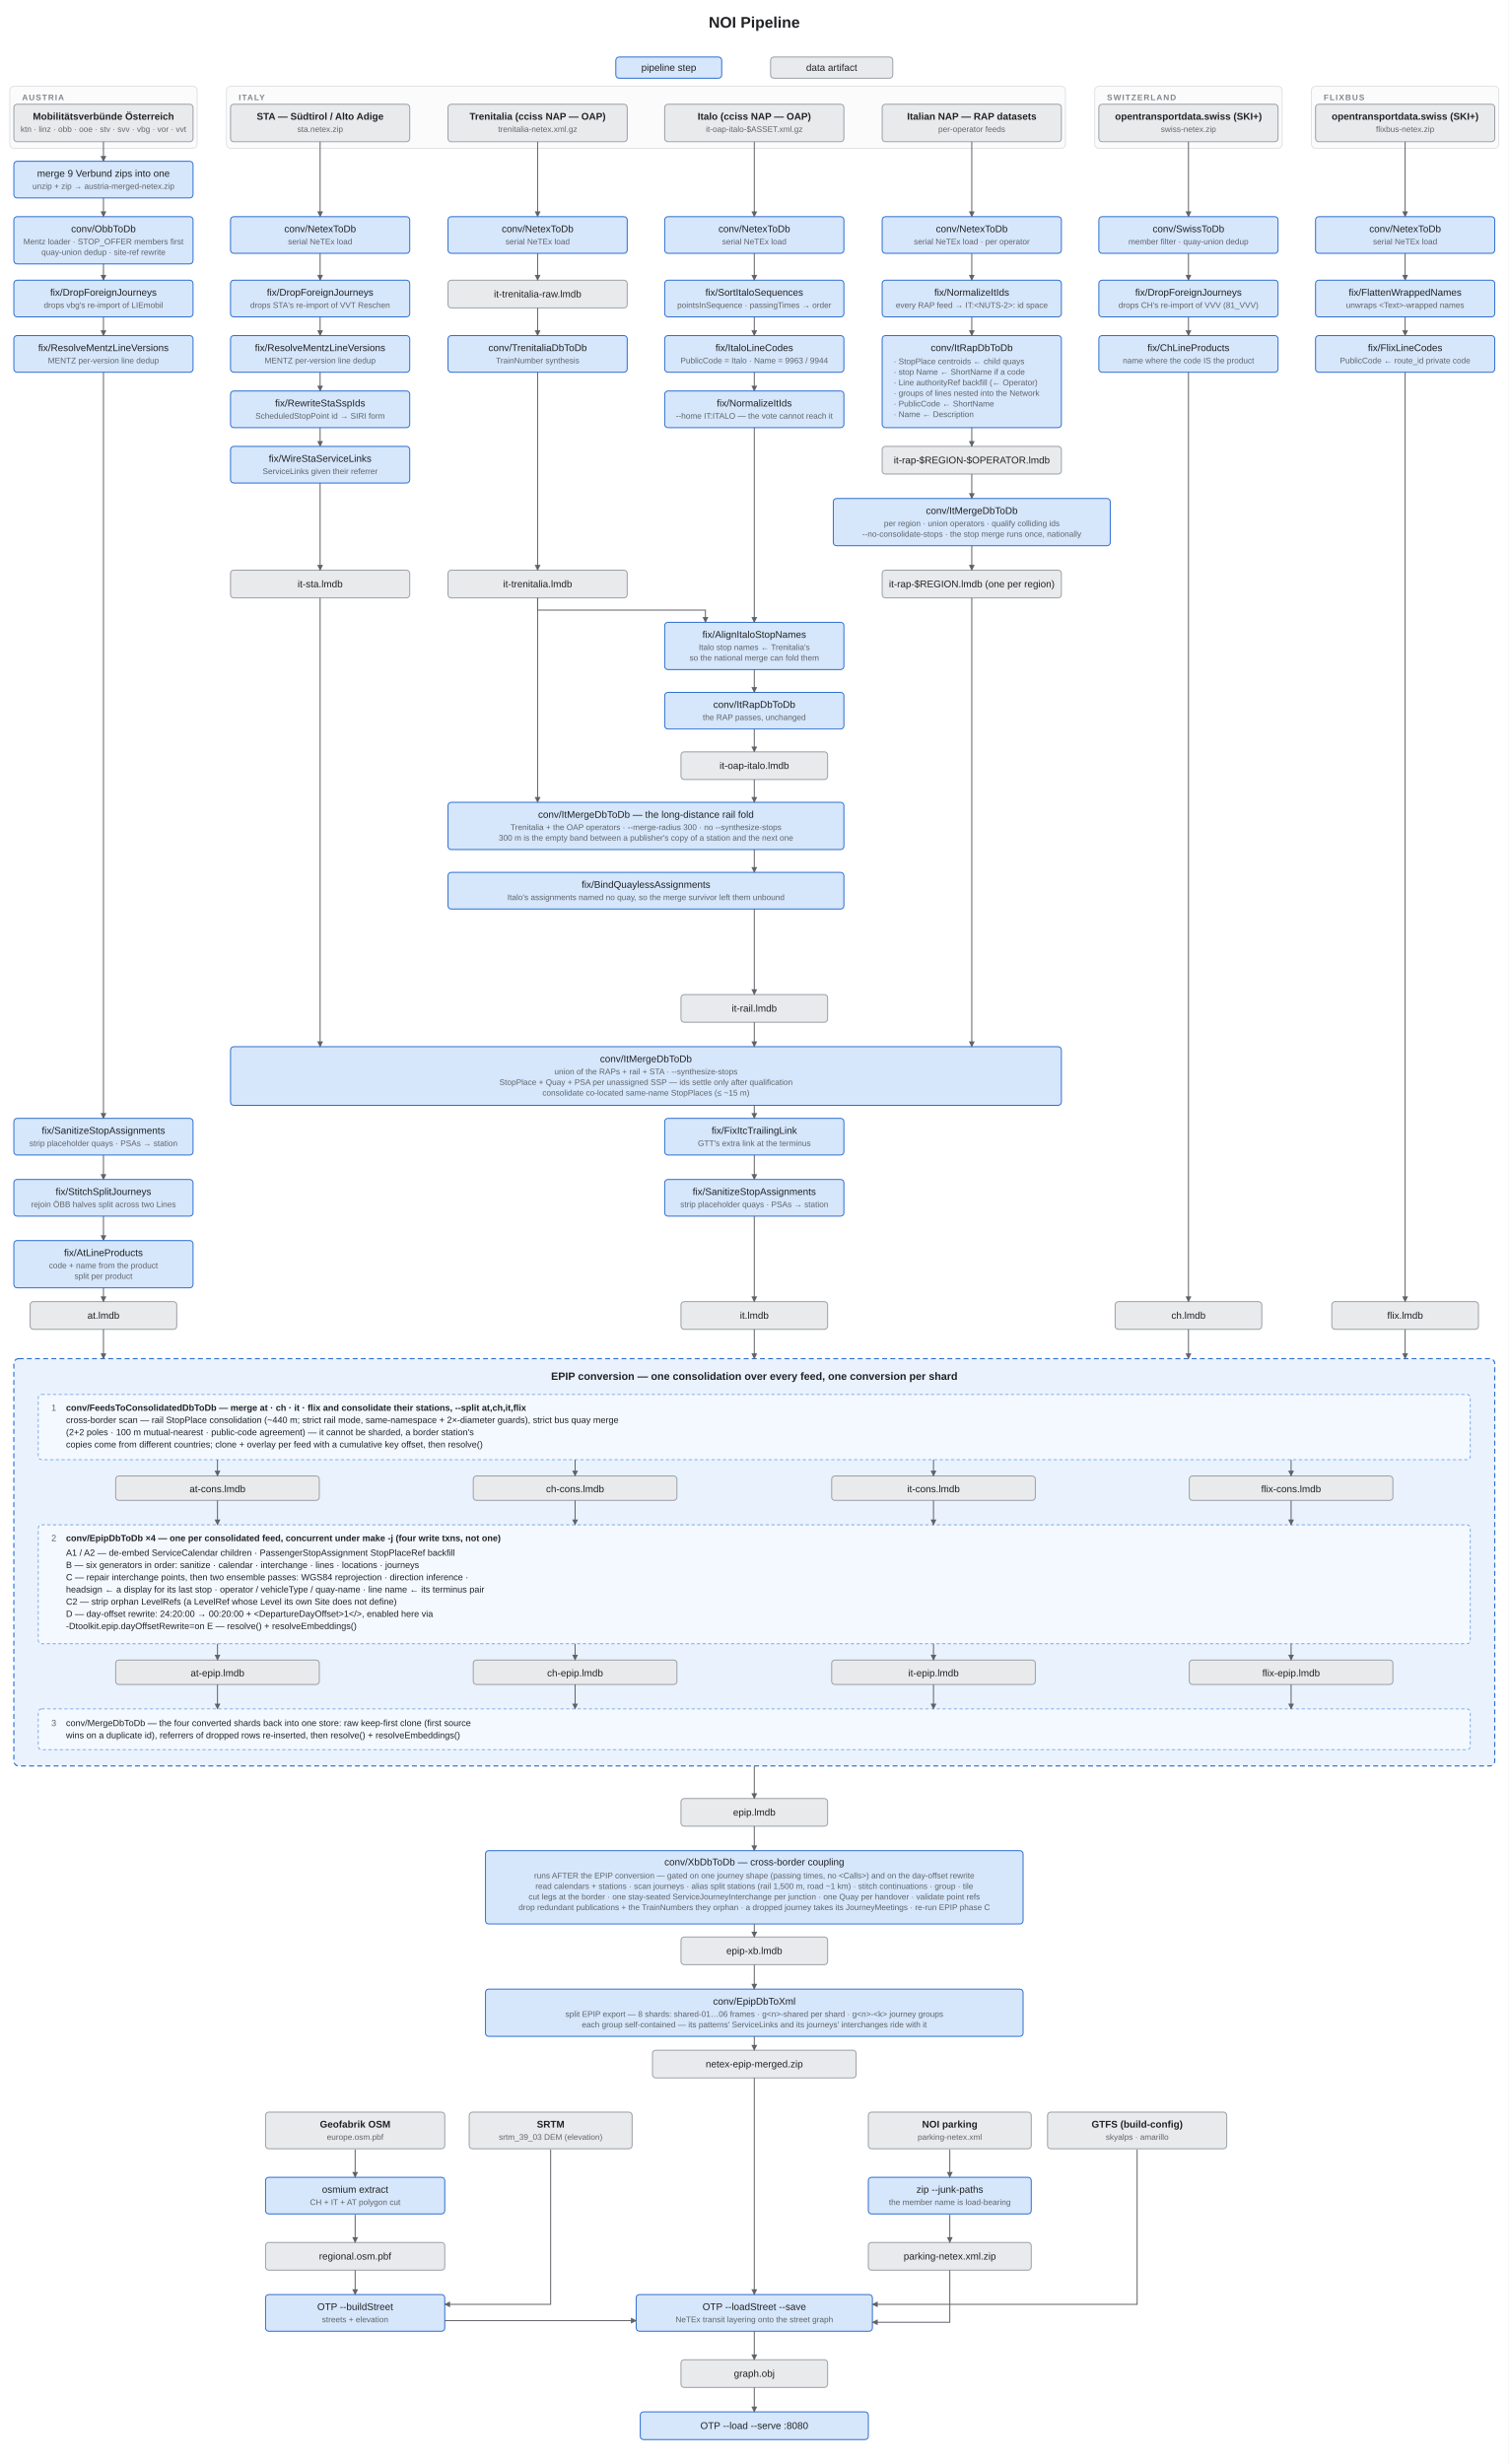
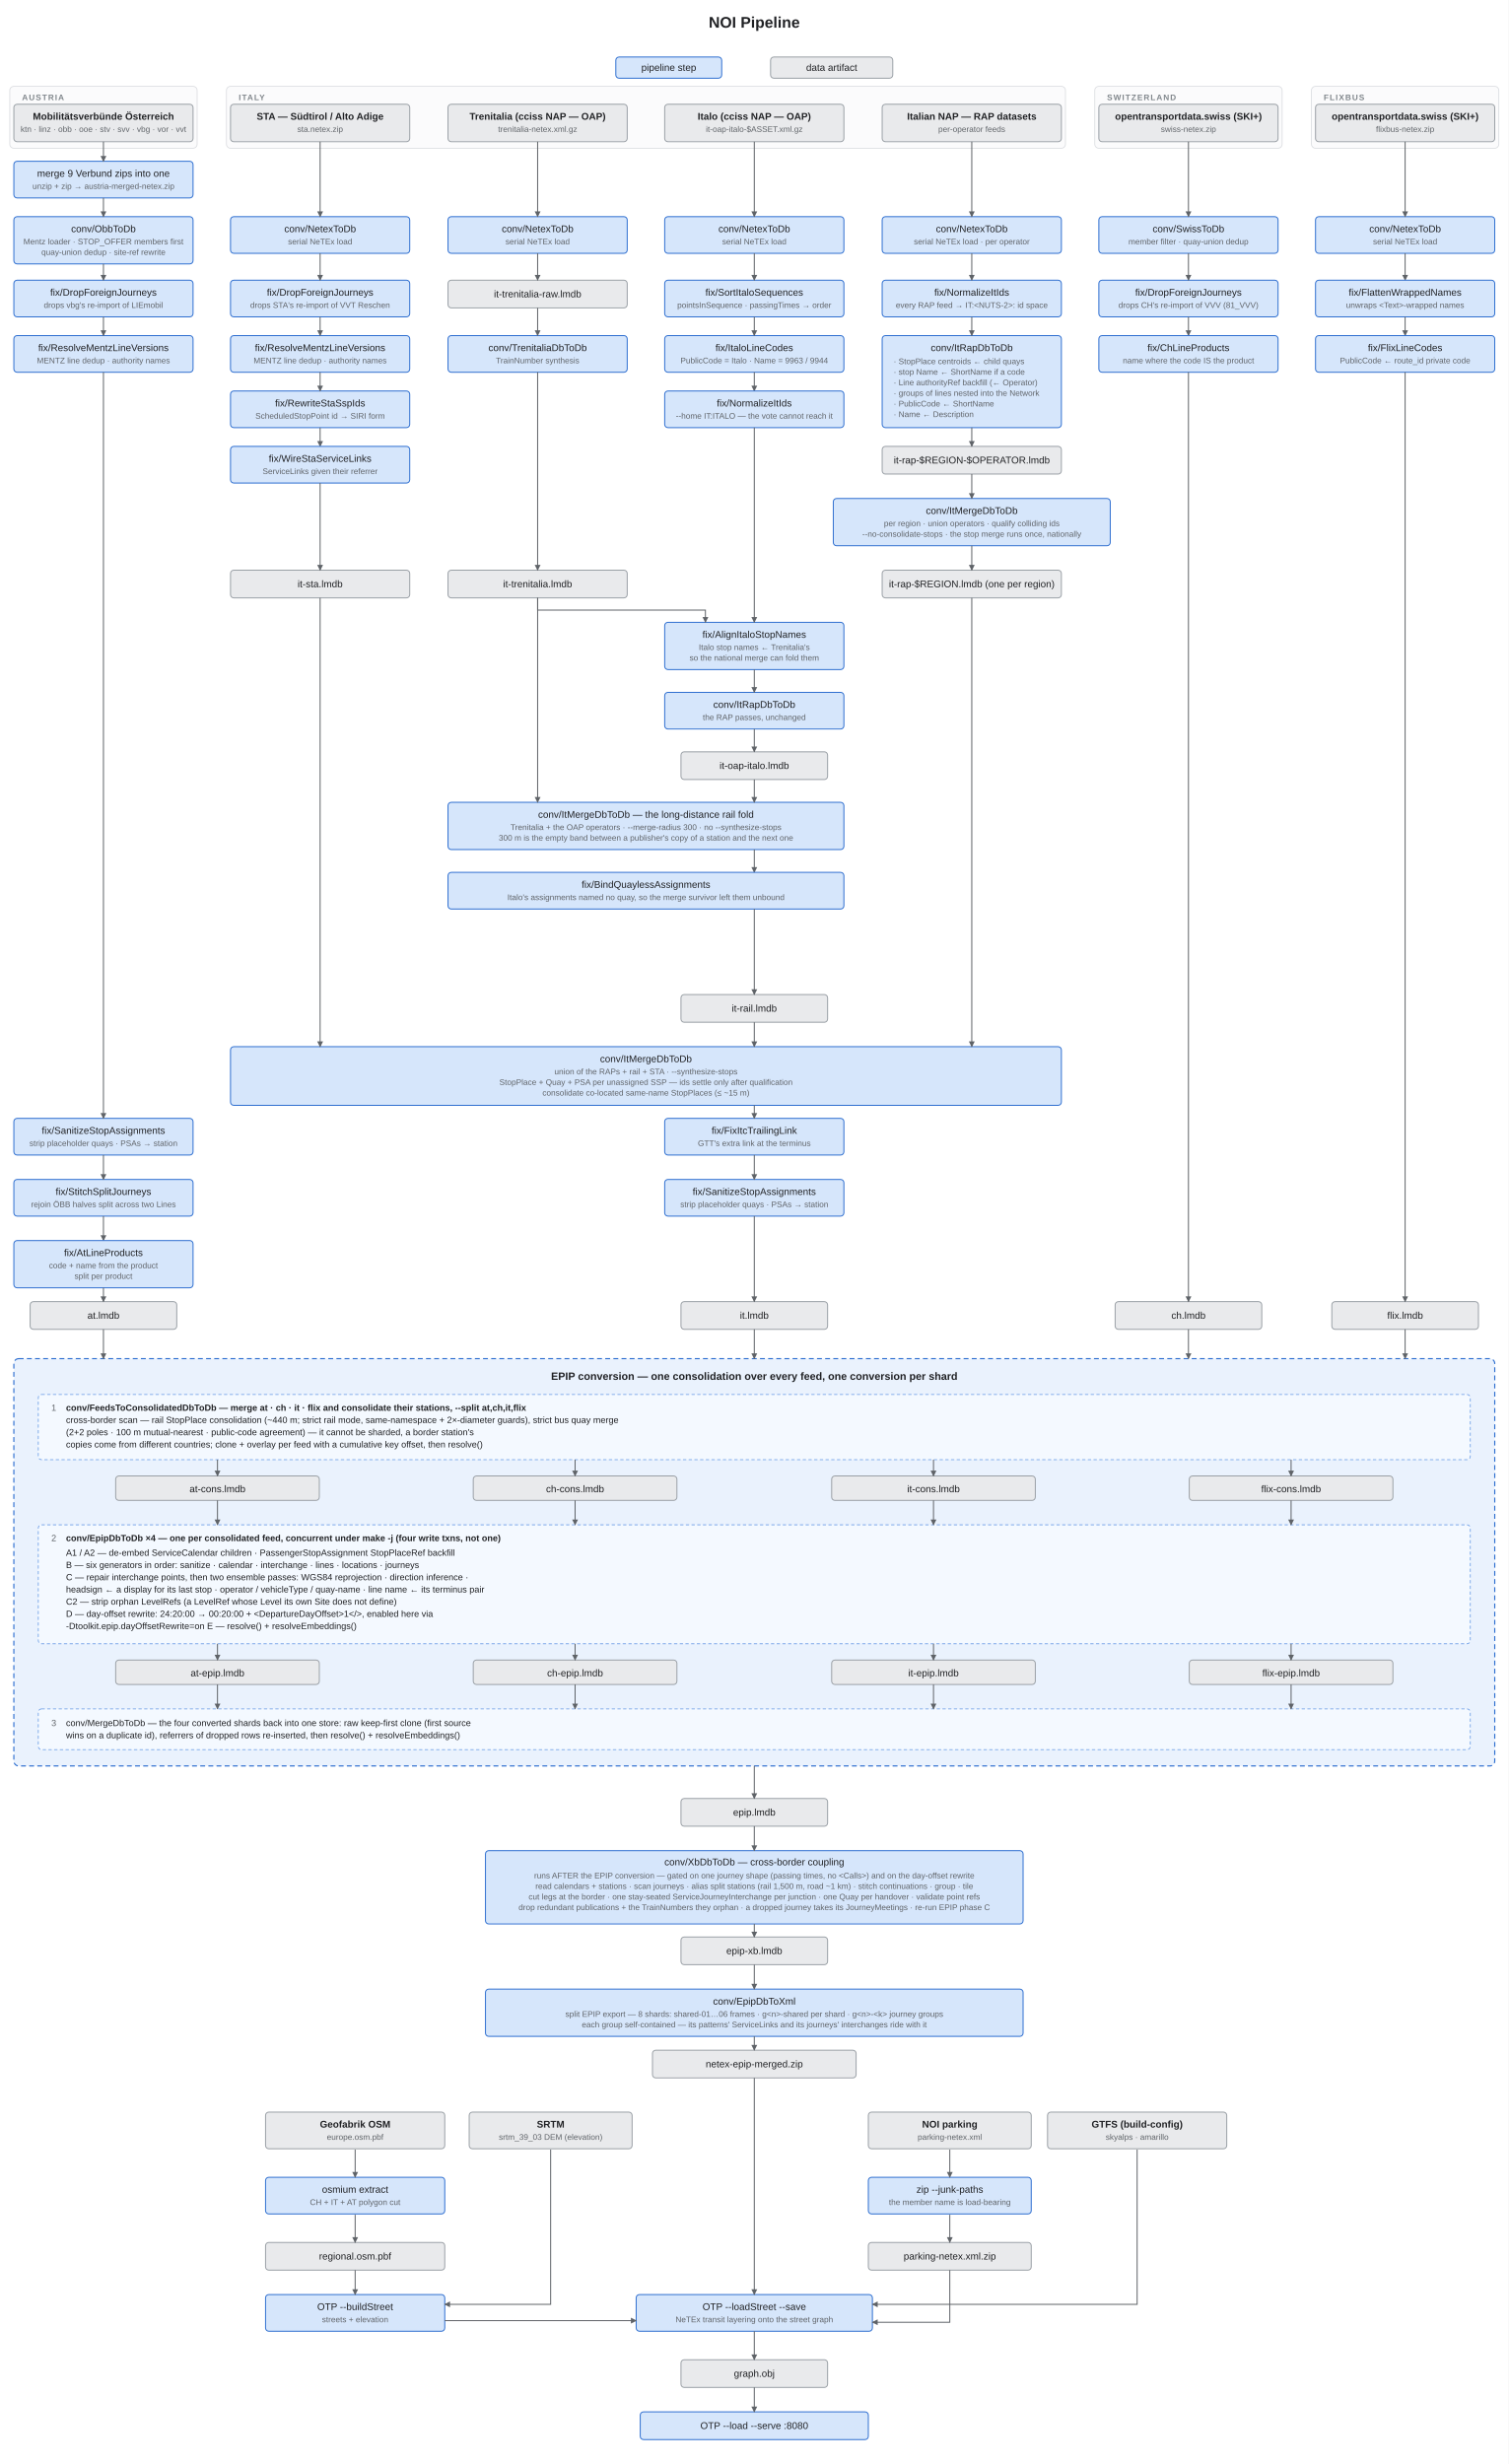
<svg xmlns="http://www.w3.org/2000/svg" viewBox="118 0 1852 3025" role="img" aria-label="NOI Pipeline">
  <defs>
    <marker id="a" viewBox="0 0 10 10" refX="9" refY="5" markerWidth="6" markerHeight="6" orient="auto-start-reverse">
      <path d="M 0 0 L 10 5 L 0 10 z" fill="#5f6368" />
    </marker>
  </defs>
  <style>
    text { font-family: "Liberation Sans", "Helvetica Neue", Helvetica, Arial, sans-serif;
           fill: #202124; }
    .title    { font-size: 19px; font-weight: 700; text-anchor: middle; }
    .grouplbl { font-size: 10px; font-weight: 700; fill: #80868b; letter-spacing: 1.2px; }
    .lbl      { font-size: 12px; text-anchor: middle; }
    .sub      { font-size: 10px; fill: #5f6368; text-anchor: middle; }
    .step     { fill: #d6e6fb; stroke: #2f6fd0; stroke-width: 1.2; }
    .artifact { fill: #e9eaec; stroke: #9aa0a6; stroke-width: 1.2; }
    .group    { fill: #fbfbfc; stroke: #dadce0; stroke-width: 1; }
    .fused    { fill: #eaf2fd; stroke: #2f6fd0; stroke-width: 1.4; stroke-dasharray: 6 4; }
    .fusedlbl { font-size: 13px; font-weight: 700; text-anchor: middle; }
    .fstep    { fill: #f4f9ff; stroke: #6c9de6; stroke-width: 1; stroke-dasharray: 4 3; }
    .fsteptxt { font-size: 11px; }
    .num      { font-size: 11px; fill: #5f6368; }
    .edge     { fill: none; stroke: #5f6368; stroke-width: 1.2; marker-end: url(#a); }
    a         { cursor: pointer; }
    a text    { text-decoration: none; }
    a:hover rect { stroke-width: 2.4; }
  </style>
  <rect width="1970" height="3025" fill="#ffffff" />
  <text class="title" x="1044" y="34">NOI Pipeline</text>
  <rect class="step" x="874" y="70" width="130" height="26" rx="4" />
  <text class="lbl" x="939" y="87">pipeline step</text>
  <rect class="artifact" x="1064" y="70" width="150" height="26" rx="4" />
  <text class="lbl" x="1139" y="87">data artifact</text>
  <rect class="group" x="130" y="106" width="230" height="76" rx="5" />
  <text class="grouplbl" x="145" y="123">AUSTRIA</text>
  <rect class="group" x="396" y="106" width="1030" height="76" rx="5" />
  <text class="grouplbl" x="411" y="123">ITALY</text>
  <rect class="group" x="1462" y="106" width="230" height="76" rx="5" />
  <text class="grouplbl" x="1477" y="123">SWITZERLAND</text>
  <rect class="group" x="1728" y="106" width="230" height="76" rx="5" />
  <text class="grouplbl" x="1743" y="123">FLIXBUS</text>
  <rect class="artifact" x="135" y="128" width="220" height="46" rx="4" />
  <text class="lbl" x="245" y="147" font-weight="600">Mobilitätsverbünde Österreich</text>
  <text class="sub" x="245" y="162">ktn · linz · obb · ooe · stv · svv · vbg · vor · vvt</text>
  <rect class="artifact" x="401" y="128" width="220" height="46" rx="4" />
  <text class="lbl" x="511" y="147" font-weight="600">STA — Südtirol / Alto Adige</text>
  <text class="sub" x="511" y="162">sta.netex.zip</text>
  <rect class="artifact" x="668" y="128" width="220" height="46" rx="4" />
  <text class="lbl" x="778" y="147" font-weight="600">Trenitalia (cciss NAP — OAP)</text>
  <text class="sub" x="778" y="162">trenitalia-netex.xml.gz</text>
  <rect class="artifact" x="934" y="128" width="220" height="46" rx="4" />
  <text class="lbl" x="1044" y="147" font-weight="600">Italo (cciss NAP — OAP)</text>
  <text class="sub" x="1044" y="162">it-oap-italo-$ASSET.xml.gz</text>
  <rect class="artifact" x="1201" y="128" width="220" height="46" rx="4" />
  <text class="lbl" x="1311" y="147" font-weight="600">Italian NAP — RAP datasets</text>
  <text class="sub" x="1311" y="162">per-operator feeds</text>
  <rect class="artifact" x="1467" y="128" width="220" height="46" rx="4" />
  <text class="lbl" x="1577" y="147" font-weight="600">opentransportdata.swiss (SKI+)</text>
  <text class="sub" x="1577" y="162">swiss-netex.zip</text>
  <rect class="artifact" x="1733" y="128" width="220" height="46" rx="4" />
  <text class="lbl" x="1843" y="147" font-weight="600">opentransportdata.swiss (SKI+)</text>
  <text class="sub" x="1843" y="162">flixbus-netex.zip</text>
  <rect class="step" x="135" y="198" width="220" height="45" rx="4" />
  <text class="lbl" x="245" y="217">merge 9 Verbund zips into one</text>
  <text class="sub" x="245" y="232">unzip + zip → austria-merged-netex.zip</text>
  <a href="../scripts/conv/ObbToDb.java">
    <rect class="step" x="135" y="266" width="220" height="58" rx="4" />
    <text class="lbl" x="245" y="285">conv/ObbToDb</text>
    <text class="sub" x="245" y="300">Mentz loader · STOP_OFFER members first</text>
    <text class="sub" x="245" y="313">quay-union dedup · site-ref rewrite</text>
  </a>
  <a href="../scripts/conv/NetexToDb.java">
    <rect class="step" x="401" y="266" width="220" height="45" rx="4" />
    <text class="lbl" x="511" y="285">conv/NetexToDb</text>
    <text class="sub" x="511" y="300">serial NeTEx load</text>
  </a>
  <a href="../scripts/conv/NetexToDb.java">
    <rect class="step" x="668" y="266" width="220" height="45" rx="4" />
    <text class="lbl" x="778" y="285">conv/NetexToDb</text>
    <text class="sub" x="778" y="300">serial NeTEx load</text>
  </a>
  <a href="../scripts/conv/NetexToDb.java">
    <rect class="step" x="934" y="266" width="220" height="45" rx="4" />
    <text class="lbl" x="1044" y="285">conv/NetexToDb</text>
    <text class="sub" x="1044" y="300">serial NeTEx load</text>
  </a>
  <a href="../scripts/conv/NetexToDb.java">
    <rect class="step" x="1201" y="266" width="220" height="45" rx="4" />
    <text class="lbl" x="1311" y="285">conv/NetexToDb</text>
    <text class="sub" x="1311" y="300">serial NeTEx load · per operator</text>
  </a>
  <a href="../scripts/conv/SwissToDb.java">
    <rect class="step" x="1467" y="266" width="220" height="45" rx="4" />
    <text class="lbl" x="1577" y="285">conv/SwissToDb</text>
    <text class="sub" x="1577" y="300">member filter · quay-union dedup</text>
  </a>
  <a href="../scripts/conv/NetexToDb.java">
    <rect class="step" x="1733" y="266" width="220" height="45" rx="4" />
    <text class="lbl" x="1843" y="285">conv/NetexToDb</text>
    <text class="sub" x="1843" y="300">serial NeTEx load</text>
  </a>
  <a href="../scripts/fix/DropForeignJourneys.java">
    <rect class="step" x="135" y="344" width="220" height="45" rx="4" />
    <text class="lbl" x="245" y="363">fix/DropForeignJourneys</text>
    <text class="sub" x="245" y="378">drops vbg's re-import of LIEmobil</text>
  </a>
  <a href="../scripts/fix/DropForeignJourneys.java">
    <rect class="step" x="401" y="344" width="220" height="45" rx="4" />
    <text class="lbl" x="511" y="363">fix/DropForeignJourneys</text>
    <text class="sub" x="511" y="378">drops STA's re-import of VVT Reschen</text>
  </a>
  <rect class="artifact" x="668" y="344" width="220" height="34" rx="4" />
  <text class="lbl" x="778" y="365">it-trenitalia-raw.lmdb</text>
  <a href="../scripts/fix/SortItaloSequences.java">
    <rect class="step" x="934" y="344" width="220" height="45" rx="4" />
    <text class="lbl" x="1044" y="363">fix/SortItaloSequences</text>
    <text class="sub" x="1044" y="378">pointsInSequence · passingTimes → order</text>
  </a>
  <a href="../scripts/fix/NormalizeItIds.java">
    <rect class="step" x="1201" y="344" width="220" height="45" rx="4" />
    <text class="lbl" x="1311" y="363">fix/NormalizeItIds</text>
    <text class="sub" x="1311" y="378">every RAP feed → IT:&lt;NUTS-2&gt;: id space</text>
  </a>
  <a href="../scripts/fix/DropForeignJourneys.java">
    <rect class="step" x="1467" y="344" width="220" height="45" rx="4" />
    <text class="lbl" x="1577" y="363">fix/DropForeignJourneys</text>
    <text class="sub" x="1577" y="378">drops CH's re-import of VVV (81_VVV)</text>
  </a>
  <a href="../scripts/fix/ResolveMentzLineVersions.java">
    <rect class="step" x="135" y="412" width="220" height="45" rx="4" />
    <text class="lbl" x="245" y="431">fix/ResolveMentzLineVersions</text>
-     <text class="sub" x="245" y="446">MENTZ per-version line dedup</text>
+     <text class="sub" x="245" y="446">MENTZ line dedup · authority names</text>
  </a>
  <a href="../scripts/fix/ResolveMentzLineVersions.java">
    <rect class="step" x="401" y="412" width="220" height="45" rx="4" />
    <text class="lbl" x="511" y="431">fix/ResolveMentzLineVersions</text>
-     <text class="sub" x="511" y="446">MENTZ per-version line dedup</text>
+     <text class="sub" x="511" y="446">MENTZ line dedup · authority names</text>
  </a>
  <a href="../scripts/conv/TrenitaliaDbToDb.java">
    <rect class="step" x="668" y="412" width="220" height="45" rx="4" />
    <text class="lbl" x="778" y="431">conv/TrenitaliaDbToDb</text>
    <text class="sub" x="778" y="446">TrainNumber synthesis</text>
  </a>
  <a href="../scripts/fix/ItaloLineCodes.java">
    <rect class="step" x="934" y="412" width="220" height="45" rx="4" />
    <text class="lbl" x="1044" y="431">fix/ItaloLineCodes</text>
    <text class="sub" x="1044" y="446">PublicCode = Italo · Name = 9963 / 9944</text>
  </a>
  <path class="edge" d="M 1044 457 L 1044 480" />
  <a href="../scripts/fix/NormalizeItIds.java">
    <rect class="step" x="934" y="480" width="220" height="45" rx="4" />
    <text class="lbl" x="1044" y="499">fix/NormalizeItIds</text>
    <text class="sub" x="1044" y="514">--home IT:ITALO — the vote cannot reach it</text>
  </a>
  <a href="../scripts/conv/ItRapDbToDb.java">
    <rect class="step" x="1201" y="412" width="220" height="113" rx="4" />
    <text class="lbl" x="1311" y="431">conv/ItRapDbToDb</text>
    <text class="sub" x="1215" y="447" style="text-anchor:start">· StopPlace centroids ← child quays</text>
    <text class="sub" x="1215" y="460" style="text-anchor:start">· stop Name ← ShortName if a code</text>
    <text class="sub" x="1215" y="473" style="text-anchor:start">· Line authorityRef backfill (← Operator)</text>
    <text class="sub" x="1215" y="486" style="text-anchor:start">· groups of lines nested into the Network</text>
    <text class="sub" x="1215" y="499" style="text-anchor:start">· PublicCode ← ShortName</text>
    <text class="sub" x="1215" y="512" style="text-anchor:start">· Name ← Description</text>
  </a>
  <a href="../scripts/fix/RewriteStaSspIds.java">
    <rect class="step" x="401" y="480" width="220" height="45" rx="4" />
    <text class="lbl" x="511" y="499">fix/RewriteStaSspIds</text>
    <text class="sub" x="511" y="514">ScheduledStopPoint id → SIRI form</text>
  </a>
  <rect class="artifact" x="1201" y="548" width="220" height="34" rx="4" />
  <text class="lbl" x="1311" y="569">it-rap-$REGION-$OPERATOR.lmdb</text>
  <a href="../scripts/conv/ItMergeDbToDb.java">
    <rect class="step" x="1141" y="612" width="340" height="58" rx="4" />
    <text class="lbl" x="1311" y="631">conv/ItMergeDbToDb</text>
    <text class="sub" x="1311" y="646">per region · union operators · qualify colliding ids</text>
    <text class="sub" x="1311" y="659">--no-consolidate-stops · the stop merge runs once, nationally</text>
  </a>
  <rect class="artifact" x="401" y="700" width="220" height="34" rx="4" />
  <text class="lbl" x="511" y="721">it-sta.lmdb</text>
  <rect class="artifact" x="668" y="700" width="220" height="34" rx="4" />
  <text class="lbl" x="778" y="721">it-trenitalia.lmdb</text>
  <rect class="artifact" x="1201" y="700" width="220" height="34" rx="4" />
  <text class="lbl" x="1311" y="721">it-rap-$REGION.lmdb (one per region)</text>
  <a href="../scripts/fix/AlignItaloStopNames.java">
    <rect class="step" x="934" y="764" width="220" height="58" rx="4" />
    <text class="lbl" x="1044" y="783">fix/AlignItaloStopNames</text>
    <text class="sub" x="1044" y="798">Italo stop names ← Trenitalia's</text>
    <text class="sub" x="1044" y="811">so the national merge can fold them</text>
  </a>
  <a href="../scripts/conv/ItRapDbToDb.java">
    <rect class="step" x="934" y="850" width="220" height="45" rx="4" />
    <text class="lbl" x="1044" y="869">conv/ItRapDbToDb</text>
    <text class="sub" x="1044" y="884">the RAP passes, unchanged</text>
  </a>
  <rect class="artifact" x="954" y="923" width="180" height="34" rx="4" />
  <text class="lbl" x="1044" y="944">it-oap-italo.lmdb</text>
  <a href="../scripts/conv/ItMergeDbToDb.java">
    <rect class="step" x="668" y="985" width="486" height="58" rx="4" />
    <text class="lbl" x="911" y="1004">conv/ItMergeDbToDb — the long-distance rail fold</text>
    <text class="sub" x="911" y="1019">Trenitalia + the OAP operators · --merge-radius 300 · no --synthesize-stops</text>
    <text class="sub" x="911" y="1032">300 m is the empty band between a publisher's copy of a station and the next one</text>
  </a>
  <rect class="artifact" x="954" y="1221" width="180" height="34" rx="4" />
  <text class="lbl" x="1044" y="1242">it-rail.lmdb</text>
  <a href="../scripts/conv/ItMergeDbToDb.java">
    <rect class="step" x="401" y="1285" width="1020" height="72" rx="4" />
    <text class="lbl" x="911" y="1304">conv/ItMergeDbToDb</text>
    <text class="sub" x="911" y="1319">union of the RAPs + rail + STA · --synthesize-stops</text>
    <text class="sub" x="911" y="1332">StopPlace + Quay + PSA per unassigned SSP — ids settle only after qualification</text>
    <text class="sub" x="911" y="1345">consolidate co-located same-name StopPlaces (≤ ~15 m)</text>
  </a>
  <a href="../scripts/fix/FixItcTrailingLink.java">
    <rect class="step" x="934" y="1373" width="220" height="45" rx="4" />
    <text class="lbl" x="1044" y="1392">fix/FixItcTrailingLink</text>
    <text class="sub" x="1044" y="1407">GTT's extra link at the terminus</text>
  </a>
  <a href="../scripts/fix/SanitizeStopAssignments.java">
    <rect class="step" x="135" y="1373" width="220" height="45" rx="4" />
    <text class="lbl" x="245" y="1392">fix/SanitizeStopAssignments</text>
    <text class="sub" x="245" y="1407">strip placeholder quays · PSAs → station</text>
  </a>
  <a href="../scripts/fix/StitchSplitJourneys.java">
    <rect class="step" x="135" y="1448" width="220" height="45" rx="4" />
    <text class="lbl" x="245" y="1467">fix/StitchSplitJourneys</text>
    <text class="sub" x="245" y="1482">rejoin ÖBB halves split across two Lines</text>
  </a>
  <a href="../scripts/fix/SanitizeStopAssignments.java">
    <rect class="step" x="934" y="1448" width="220" height="45" rx="4" />
    <text class="lbl" x="1044" y="1467">fix/SanitizeStopAssignments</text>
    <text class="sub" x="1044" y="1482">strip placeholder quays · PSAs → station</text>
  </a>
  <rect class="artifact" x="155" y="1598" width="180" height="34" rx="4" />
  <text class="lbl" x="245" y="1619">at.lmdb</text>
  <rect class="artifact" x="954" y="1598" width="180" height="34" rx="4" />
  <text class="lbl" x="1044" y="1619">it.lmdb</text>
  <rect class="artifact" x="1487" y="1598" width="180" height="34" rx="4" />
  <text class="lbl" x="1577" y="1619">ch.lmdb</text>
  <rect class="artifact" x="1753" y="1598" width="180" height="34" rx="4" />
  <text class="lbl" x="1843" y="1619">flix.lmdb</text>
  <rect class="fused" x="135" y="1668" width="1818" height="500" rx="6" />
  <text class="fusedlbl" x="1044" y="1694">EPIP conversion — one consolidation over every feed, one conversion per shard</text>
  <a href="../scripts/conv/FeedsToConsolidatedDbToDb.java">
    <rect class="fstep" x="165" y="1712" width="1758" height="80" rx="4" />
    <text class="num" x="181" y="1732">1</text>
    <text class="fsteptxt" x="199" y="1732" font-weight="600">conv/FeedsToConsolidatedDbToDb — merge at · ch · it · flix and consolidate their stations, --split at,ch,it,flix</text>
    <text class="fsteptxt" x="199" y="1747">cross-border scan — rail StopPlace consolidation (~440 m; strict rail mode, same-namespace + 2×-diameter guards), strict bus quay merge</text>
    <text class="fsteptxt" x="199" y="1762">(2+2 poles · 100 m mutual-nearest · public-code agreement) — it cannot be sharded, a border station's</text>
    <text class="fsteptxt" x="199" y="1777">copies come from different countries; clone + overlay per feed with a cumulative key offset, then resolve()</text>
  </a>
  <rect class="artifact" x="260" y="1812" width="250" height="30" rx="4" />
  <text class="lbl" x="385" y="1832">at-cons.lmdb</text>
  <rect class="artifact" x="699" y="1812" width="250" height="30" rx="4" />
  <text class="lbl" x="824" y="1832">ch-cons.lmdb</text>
  <rect class="artifact" x="1139" y="1812" width="250" height="30" rx="4" />
  <text class="lbl" x="1264" y="1832">it-cons.lmdb</text>
  <rect class="artifact" x="1578" y="1812" width="250" height="30" rx="4" />
  <text class="lbl" x="1703" y="1832">flix-cons.lmdb</text>
  <a href="../scripts/conv/EpipDbToDb.java">
    <rect class="fstep" x="165" y="1872" width="1758" height="146" rx="4" />
    <text class="num" x="181" y="1892">2</text>
    <text class="fsteptxt" x="199" y="1892" font-weight="600">conv/EpipDbToDb ×4 — one per consolidated feed, concurrent under make -j (four write txns, not one)</text>
    <text class="fsteptxt" x="199" y="1910">A1 / A2 — de-embed ServiceCalendar children · PassengerStopAssignment StopPlaceRef backfill</text>
    <text class="fsteptxt" x="199" y="1925">B — six generators in order: sanitize · calendar · interchange · lines · locations · journeys</text>
    <text class="fsteptxt" x="199" y="1940">C — repair interchange points, then two ensemble passes: WGS84 reprojection · direction inference ·</text>
    <text class="fsteptxt" x="199" y="1955">      headsign ← a display for its last stop · operator / vehicleType / quay-name · line name ← its terminus pair</text>
    <text class="fsteptxt" x="199" y="1970">C2 — strip orphan LevelRefs (a LevelRef whose Level its own Site does not define)</text>
    <text class="fsteptxt" x="199" y="1985">D — day-offset rewrite: 24:20:00 → 00:20:00 + &lt;DepartureDayOffset&gt;1&lt;/&gt;, enabled here via</text>
    <text class="fsteptxt" x="199" y="2000">      -Dtoolkit.epip.dayOffsetRewrite=on          E — resolve() + resolveEmbeddings()</text>
  </a>
  <rect class="artifact" x="260" y="2038" width="250" height="30" rx="4" />
  <text class="lbl" x="385" y="2058">at-epip.lmdb</text>
  <rect class="artifact" x="699" y="2038" width="250" height="30" rx="4" />
  <text class="lbl" x="824" y="2058">ch-epip.lmdb</text>
  <rect class="artifact" x="1139" y="2038" width="250" height="30" rx="4" />
  <text class="lbl" x="1264" y="2058">it-epip.lmdb</text>
  <rect class="artifact" x="1578" y="2038" width="250" height="30" rx="4" />
  <text class="lbl" x="1703" y="2058">flix-epip.lmdb</text>
  <a href="../scripts/conv/MergeDbToDb.java">
    <rect class="fstep" x="165" y="2098" width="1758" height="50" rx="4" />
    <text class="num" x="181" y="2119">3</text>
    <text class="fsteptxt" x="199" y="2119">conv/MergeDbToDb — the four converted shards back into one store: raw keep-first clone (first source</text>
    <text class="fsteptxt" x="199" y="2134">wins on a duplicate id), referrers of dropped rows re-inserted, then resolve() + resolveEmbeddings()</text>
  </a>
  <rect class="artifact" x="954" y="2208" width="180" height="34" rx="4" />
  <text class="lbl" x="1044" y="2229">epip.lmdb</text>
  <a href="../scripts/conv/XbDbToDb.java">
    <rect class="step" x="714" y="2272" width="660" height="90" rx="4" />
    <text class="lbl" x="1044" y="2290">conv/XbDbToDb — cross-border coupling</text>
    <text class="sub" x="1044" y="2306">runs AFTER the EPIP conversion — gated on one journey shape (passing times, no &lt;Calls&gt;) and on the day-offset rewrite</text>
    <text class="sub" x="1044" y="2319">read calendars + stations · scan journeys · alias split stations (rail 1,500 m, road ~1 km) · stitch continuations · group · tile</text>
    <text class="sub" x="1044" y="2332">cut legs at the border · one stay-seated ServiceJourneyInterchange per junction · one Quay per handover · validate point refs</text>
    <text class="sub" x="1044" y="2345">drop redundant publications + the TrainNumbers they orphan · a dropped journey takes its JourneyMeetings · re-run EPIP phase C</text>
  </a>
  <rect class="artifact" x="954" y="2378" width="180" height="34" rx="4" />
  <text class="lbl" x="1044" y="2399">epip-xb.lmdb</text>
  <a href="../scripts/conv/EpipDbToXml.java">
    <rect class="step" x="714" y="2442" width="660" height="58" rx="4" />
    <text class="lbl" x="1044" y="2461">conv/EpipDbToXml</text>
    <text class="sub" x="1044" y="2476">split EPIP export — 8 shards: shared-01…06 frames · g&lt;n&gt;-shared per shard · g&lt;n&gt;-&lt;k&gt; journey groups</text>
    <text class="sub" x="1044" y="2489">each group self-contained — its patterns' ServiceLinks and its journeys' interchanges ride with it</text>
  </a>
  <rect class="artifact" x="919" y="2517" width="250" height="34" rx="4" />
  <text class="lbl" x="1044" y="2538">netex-epip-merged.zip</text>
  <rect class="artifact" x="444" y="2593" width="220" height="45" rx="4" />
  <text class="lbl" x="554" y="2612" font-weight="600">Geofabrik OSM</text>
  <text class="sub" x="554" y="2627">europe.osm.pbf</text>
  <rect class="artifact" x="694" y="2593" width="200" height="45" rx="4" />
  <text class="lbl" x="794" y="2612" font-weight="600">SRTM</text>
  <text class="sub" x="794" y="2627">srtm_39_03 DEM (elevation)</text>
  <rect class="artifact" x="1184" y="2593" width="200" height="45" rx="4" />
  <text class="lbl" x="1284" y="2612" font-weight="600">NOI parking</text>
  <text class="sub" x="1284" y="2627">parking-netex.xml</text>
  <rect class="artifact" x="1404" y="2593" width="220" height="45" rx="4" />
  <text class="lbl" x="1514" y="2612" font-weight="600">GTFS (build-config)</text>
  <text class="sub" x="1514" y="2627">skyalps · amarillo</text>
  <rect class="step" x="444" y="2673" width="220" height="45" rx="4" />
  <text class="lbl" x="554" y="2692">osmium extract</text>
  <text class="sub" x="554" y="2707">CH + IT + AT polygon cut</text>
  <rect class="step" x="1184" y="2673" width="200" height="45" rx="4" />
  <text class="lbl" x="1284" y="2692">zip --junk-paths</text>
  <text class="sub" x="1284" y="2707">the member name is load-bearing</text>
  <rect class="artifact" x="444" y="2753" width="220" height="34" rx="4" />
  <text class="lbl" x="554" y="2774">regional.osm.pbf</text>
  <rect class="artifact" x="1184" y="2753" width="200" height="34" rx="4" />
  <text class="lbl" x="1284" y="2774">parking-netex.xml.zip</text>
  <rect class="step" x="444" y="2817" width="220" height="45" rx="4" />
  <text class="lbl" x="554" y="2836">OTP --buildStreet</text>
  <text class="sub" x="554" y="2851">streets + elevation</text>
  <rect class="step" x="899" y="2817" width="290" height="45" rx="4" />
  <text class="lbl" x="1044" y="2836">OTP --loadStreet --save</text>
  <text class="sub" x="1044" y="2851">NeTEx transit layering onto the street graph</text>
  <rect class="artifact" x="954" y="2897" width="180" height="34" rx="4" />
  <text class="lbl" x="1044" y="2918">graph.obj</text>
  <rect class="step" x="904" y="2961" width="280" height="34" rx="4" />
  <text class="lbl" x="1044" y="2982">OTP --load --serve :8080</text>
  <path class="edge" d="M 245 174 L 245 198" />
  <path class="edge" d="M 245 243 L 245 266" />
  <path class="edge" d="M 245 324 L 245 344" />
  <path class="edge" d="M 245 389 L 245 412" />
  <path class="edge" d="M 245 457 L 245 1373" />
  <path class="edge" d="M 245 1418 L 245 1448" />
  <path class="edge" d="M 245 1493 L 245 1523" />
  <a href="../scripts/fix/AtLineProducts.java">
    <rect class="step" x="135" y="1523" width="220" height="58" rx="4" />
    <text class="lbl" x="245" y="1542">fix/AtLineProducts</text>
    <text class="sub" x="245" y="1557">code + name from the product</text>
    <text class="sub" x="245" y="1570">split per product</text>
  </a>
  <path class="edge" d="M 245 1581 L 245 1598" />
  <path class="edge" d="M 511 174 L 511 266" />
  <path class="edge" d="M 511 311 L 511 344" />
  <path class="edge" d="M 511 389 L 511 412" />
  <path class="edge" d="M 511 457 L 511 480" />
  <path class="edge" d="M 511 525 L 511 548" />
  <a href="../scripts/fix/WireStaServiceLinks.java">
    <rect class="step" x="401" y="548" width="220" height="45" rx="4" />
    <text class="lbl" x="511" y="567">fix/WireStaServiceLinks</text>
    <text class="sub" x="511" y="582">ServiceLinks given their referrer</text>
  </a>
  <path class="edge" d="M 511 593 L 511 700" />
  <path class="edge" d="M 778 174 L 778 266" />
  <path class="edge" d="M 778 311 L 778 344" />
  <path class="edge" d="M 778 378 L 778 412" />
  <path class="edge" d="M 778 457 L 778 700" />
  <path class="edge" d="M 1044 174 L 1044 266" />
  <path class="edge" d="M 1044 311 L 1044 344" />
  <path class="edge" d="M 1044 389 L 1044 412" />
  <path class="edge" d="M 1044 525 L 1044 764" />
  <path class="edge" d="M 1044 822 L 1044 850" />
  <path class="edge" d="M 1044 895 L 1044 923" />
  <path class="edge" d="M 1311 174 L 1311 266" />
  <path class="edge" d="M 1311 311 L 1311 344" />
  <path class="edge" d="M 1311 389 L 1311 412" />
  <path class="edge" d="M 1311 525 L 1311 548" />
  <path class="edge" d="M 1311 582 L 1311 612" />
  <path class="edge" d="M 1311 670 L 1311 700" />
  <path class="edge" d="M 1577 174 L 1577 266" />
  <path class="edge" d="M 1577 311 L 1577 344" />
  <path class="edge" d="M 1577 389 L 1577 412" />
  <a href="../scripts/fix/ChLineProducts.java">
    <rect class="step" x="1467" y="412" width="220" height="45" rx="4" />
    <text class="lbl" x="1577" y="431">fix/ChLineProducts</text>
    <text class="sub" x="1577" y="446">name where the code IS the product</text>
  </a>
  <path class="edge" d="M 1577 457 L 1577 1598" />
  <path class="edge" d="M 1843 174 L 1843 266" />
  <path class="edge" d="M 1843 311 L 1843 344" />
  <a href="../scripts/fix/FlattenWrappedNames.java">
    <rect class="step" x="1733" y="344" width="220" height="45" rx="4" />
    <text class="lbl" x="1843" y="363">fix/FlattenWrappedNames</text>
    <text class="sub" x="1843" y="378">unwraps &lt;Text&gt;-wrapped names</text>
  </a>
  <path class="edge" d="M 1843 389 L 1843 412" />
  <a href="../scripts/fix/FlixLineCodes.java">
    <rect class="step" x="1733" y="412" width="220" height="45" rx="4" />
    <text class="lbl" x="1843" y="431">fix/FlixLineCodes</text>
    <text class="sub" x="1843" y="446">PublicCode ← route_id private code</text>
  </a>
  <path class="edge" d="M 1843 457 L 1843 1598" />
  <path class="edge" d="M 778 734 L 778 749 L 984 749 L 984 764" />
  <path class="edge" d="M 778 734 L 778 985" />
  <path class="edge" d="M 1044 957 L 1044 985" />
  <path class="edge" d="M 1044 1043 L 1044 1071" />
  <a href="../scripts/fix/BindQuaylessAssignments.java">
    <rect class="step" x="668" y="1071" width="486" height="45" rx="4" />
    <text class="lbl" x="911" y="1090">fix/BindQuaylessAssignments</text>
    <text class="sub" x="911" y="1105">Italo's assignments named no quay, so the merge survivor left them unbound</text>
  </a>
  <path class="edge" d="M 1044 1116 L 1044 1221" />
  <path class="edge" d="M 1044 1255 L 1044 1285" />
  <path class="edge" d="M 511 734 L 511 1285" />
  <path class="edge" d="M 1311 734 L 1311 1285" />
  <path class="edge" d="M 1044 1357 L 1044 1373" />
  <path class="edge" d="M 1044 1418 L 1044 1448" />
  <path class="edge" d="M 1044 1493 L 1044 1598" />
  <path class="edge" d="M 245 1632 L 245 1668" />
  <path class="edge" d="M 1577 1632 L 1577 1668" />
  <path class="edge" d="M 1843 1632 L 1843 1668" />
  <path class="edge" d="M 1044 1632 L 1044 1668" />
  <path class="edge" d="M 385 1792 L 385 1812" />
  <path class="edge" d="M 824 1792 L 824 1812" />
  <path class="edge" d="M 1264 1792 L 1264 1812" />
  <path class="edge" d="M 1703 1792 L 1703 1812" />
  <path class="edge" d="M 385 1842 L 385 1872" />
  <path class="edge" d="M 824 1842 L 824 1872" />
  <path class="edge" d="M 1264 1842 L 1264 1872" />
  <path class="edge" d="M 1703 1842 L 1703 1872" />
  <path class="edge" d="M 385 2018 L 385 2038" />
  <path class="edge" d="M 824 2018 L 824 2038" />
  <path class="edge" d="M 1264 2018 L 1264 2038" />
  <path class="edge" d="M 1703 2018 L 1703 2038" />
  <path class="edge" d="M 385 2068 L 385 2098" />
  <path class="edge" d="M 824 2068 L 824 2098" />
  <path class="edge" d="M 1264 2068 L 1264 2098" />
  <path class="edge" d="M 1703 2068 L 1703 2098" />
  <path class="edge" d="M 1044 2168 L 1044 2208" />
  <path class="edge" d="M 1044 2242 L 1044 2272" />
  <path class="edge" d="M 1044 2362 L 1044 2378" />
  <path class="edge" d="M 1044 2412 L 1044 2442" />
  <path class="edge" d="M 1044 2500 L 1044 2517" />
  <path class="edge" d="M 554 2639 L 554 2673" />
  <path class="edge" d="M 554 2719 L 554 2753" />
  <path class="edge" d="M 554 2787 L 554 2817" />
  <path class="edge" d="M 794 2639 L 794 2829 L 664 2829" />
  <path class="edge" d="M 664 2849 L 899 2849" />
  <path class="edge" d="M 1044 2551 L 1044 2817" />
  <path class="edge" d="M 1284 2639 L 1284 2673" />
  <path class="edge" d="M 1284 2719 L 1284 2753" />
  <path class="edge" d="M 1284 2787 L 1284 2851 L 1189 2851" />
  <path class="edge" d="M 1514 2639 L 1514 2829 L 1189 2829" />
  <path class="edge" d="M 1044 2862 L 1044 2897" />
  <path class="edge" d="M 1044 2931 L 1044 2961" />
</svg>
